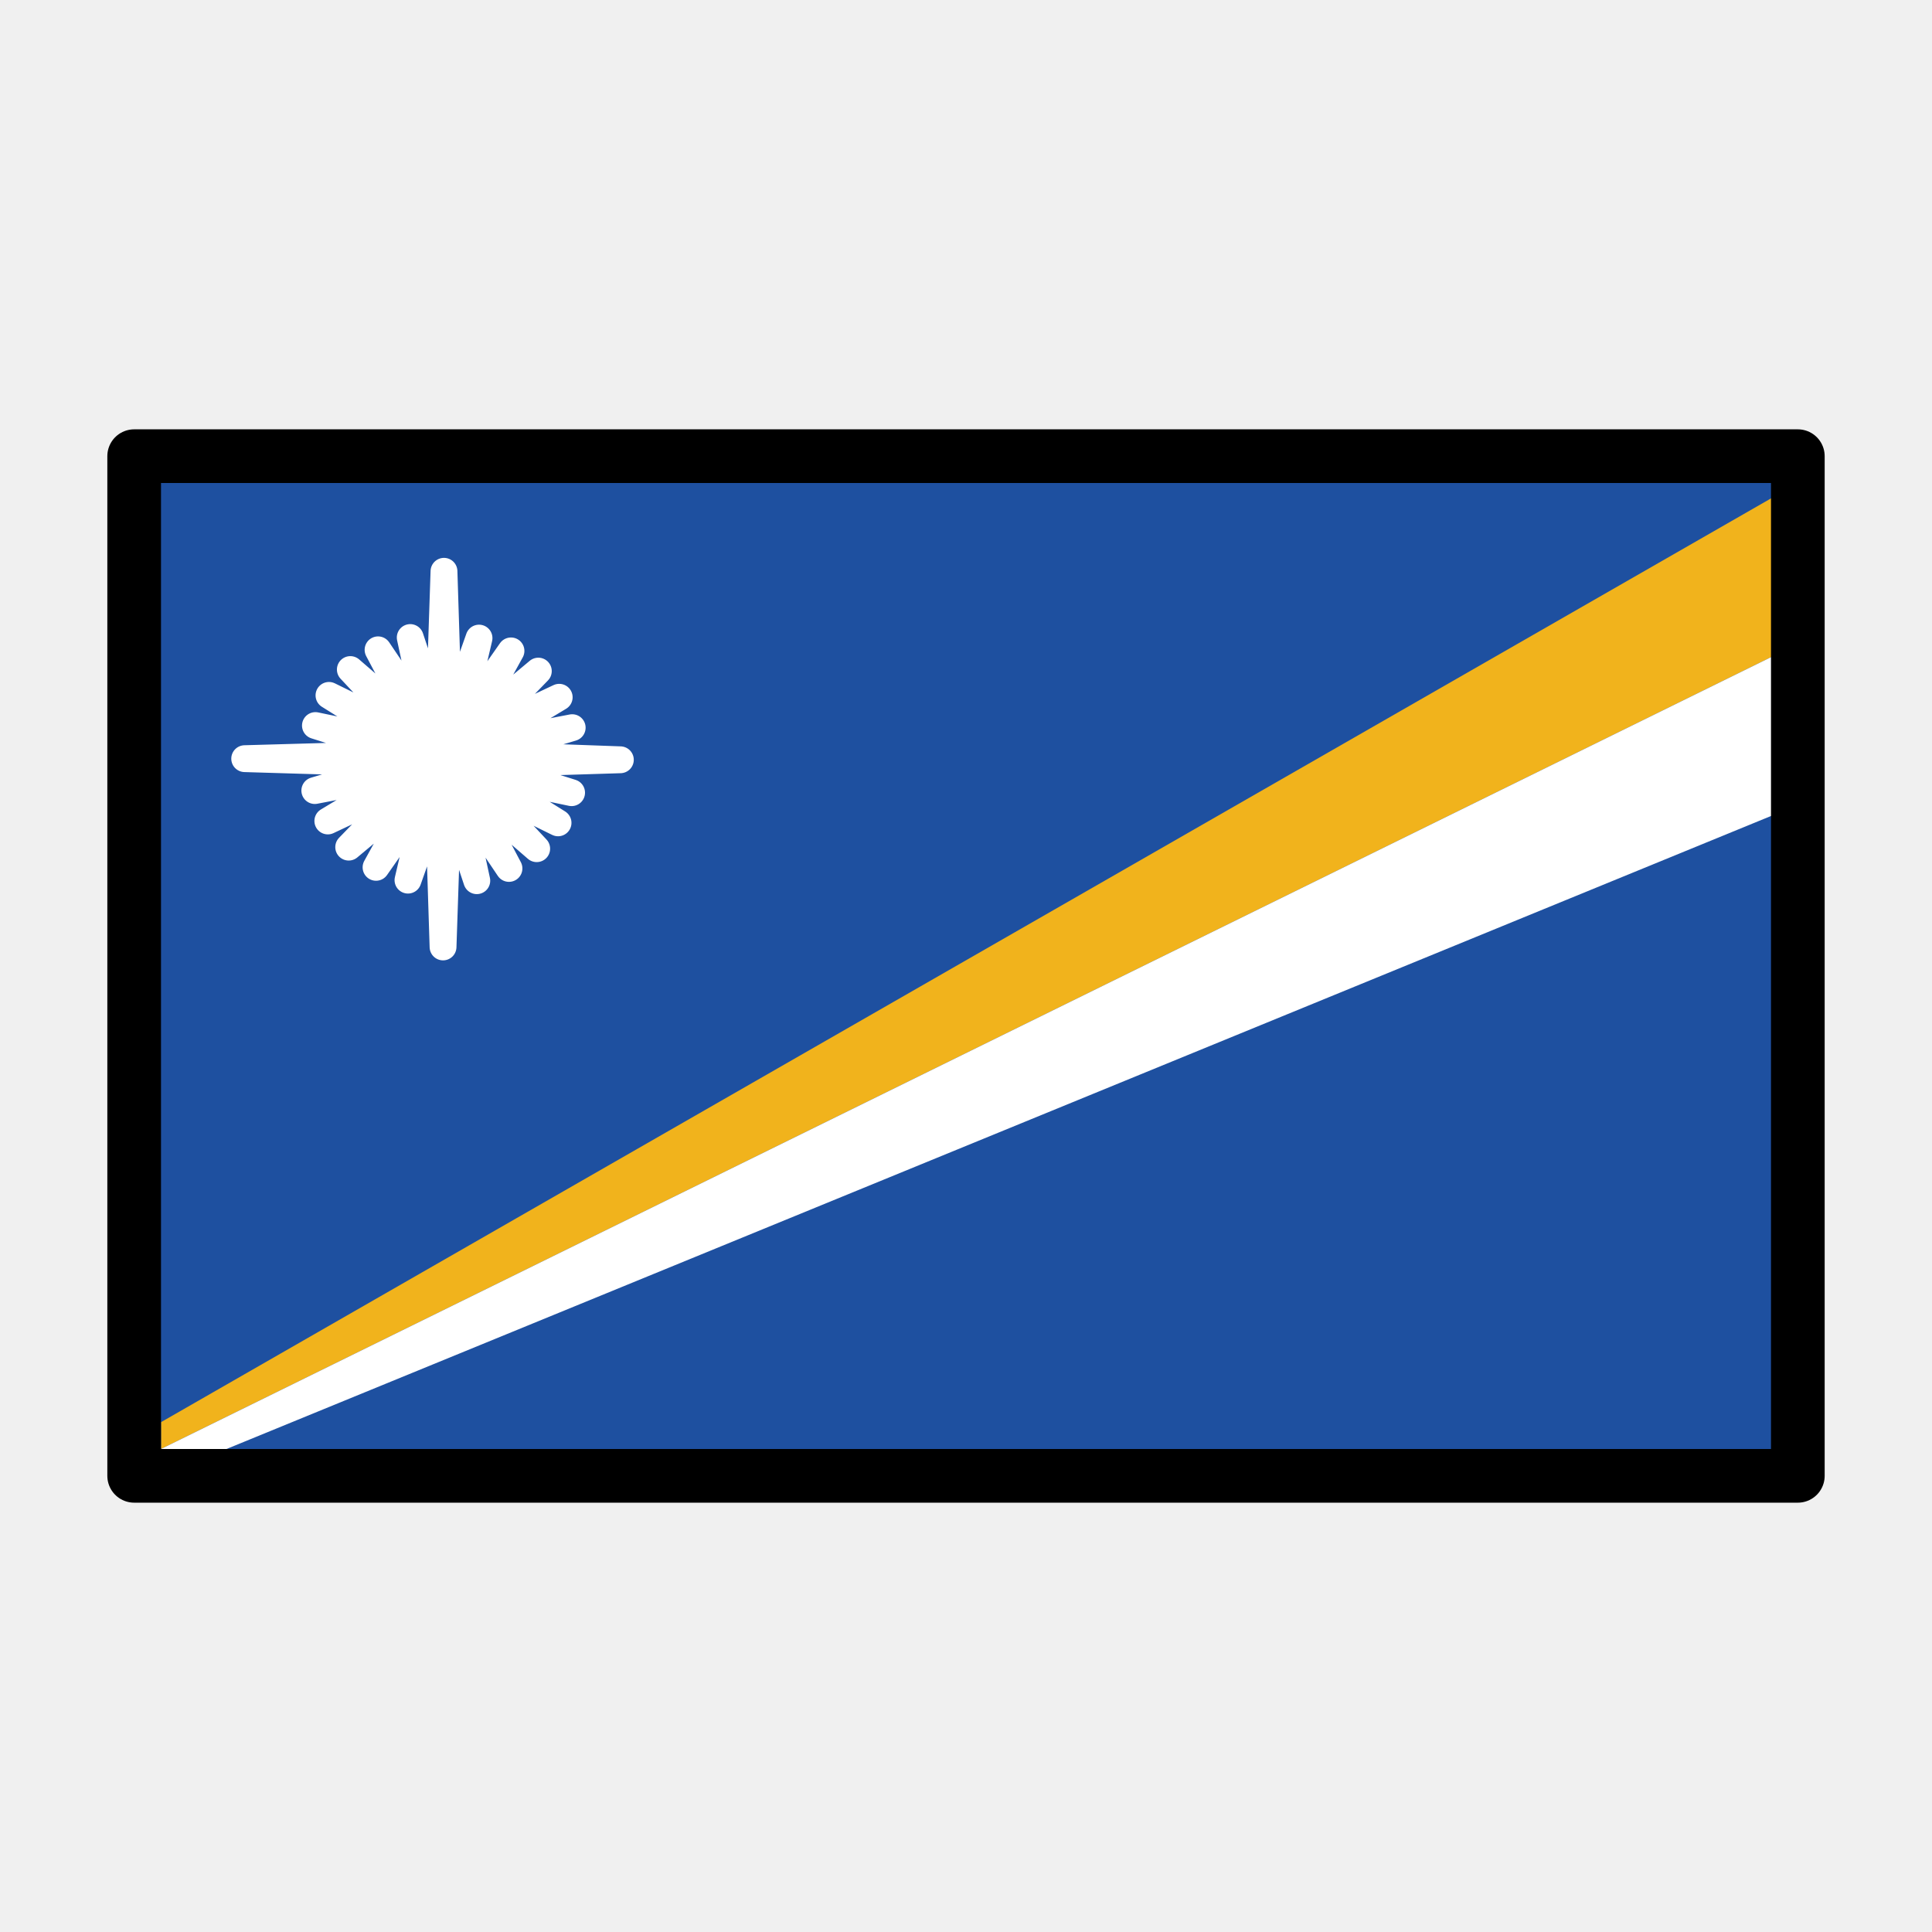
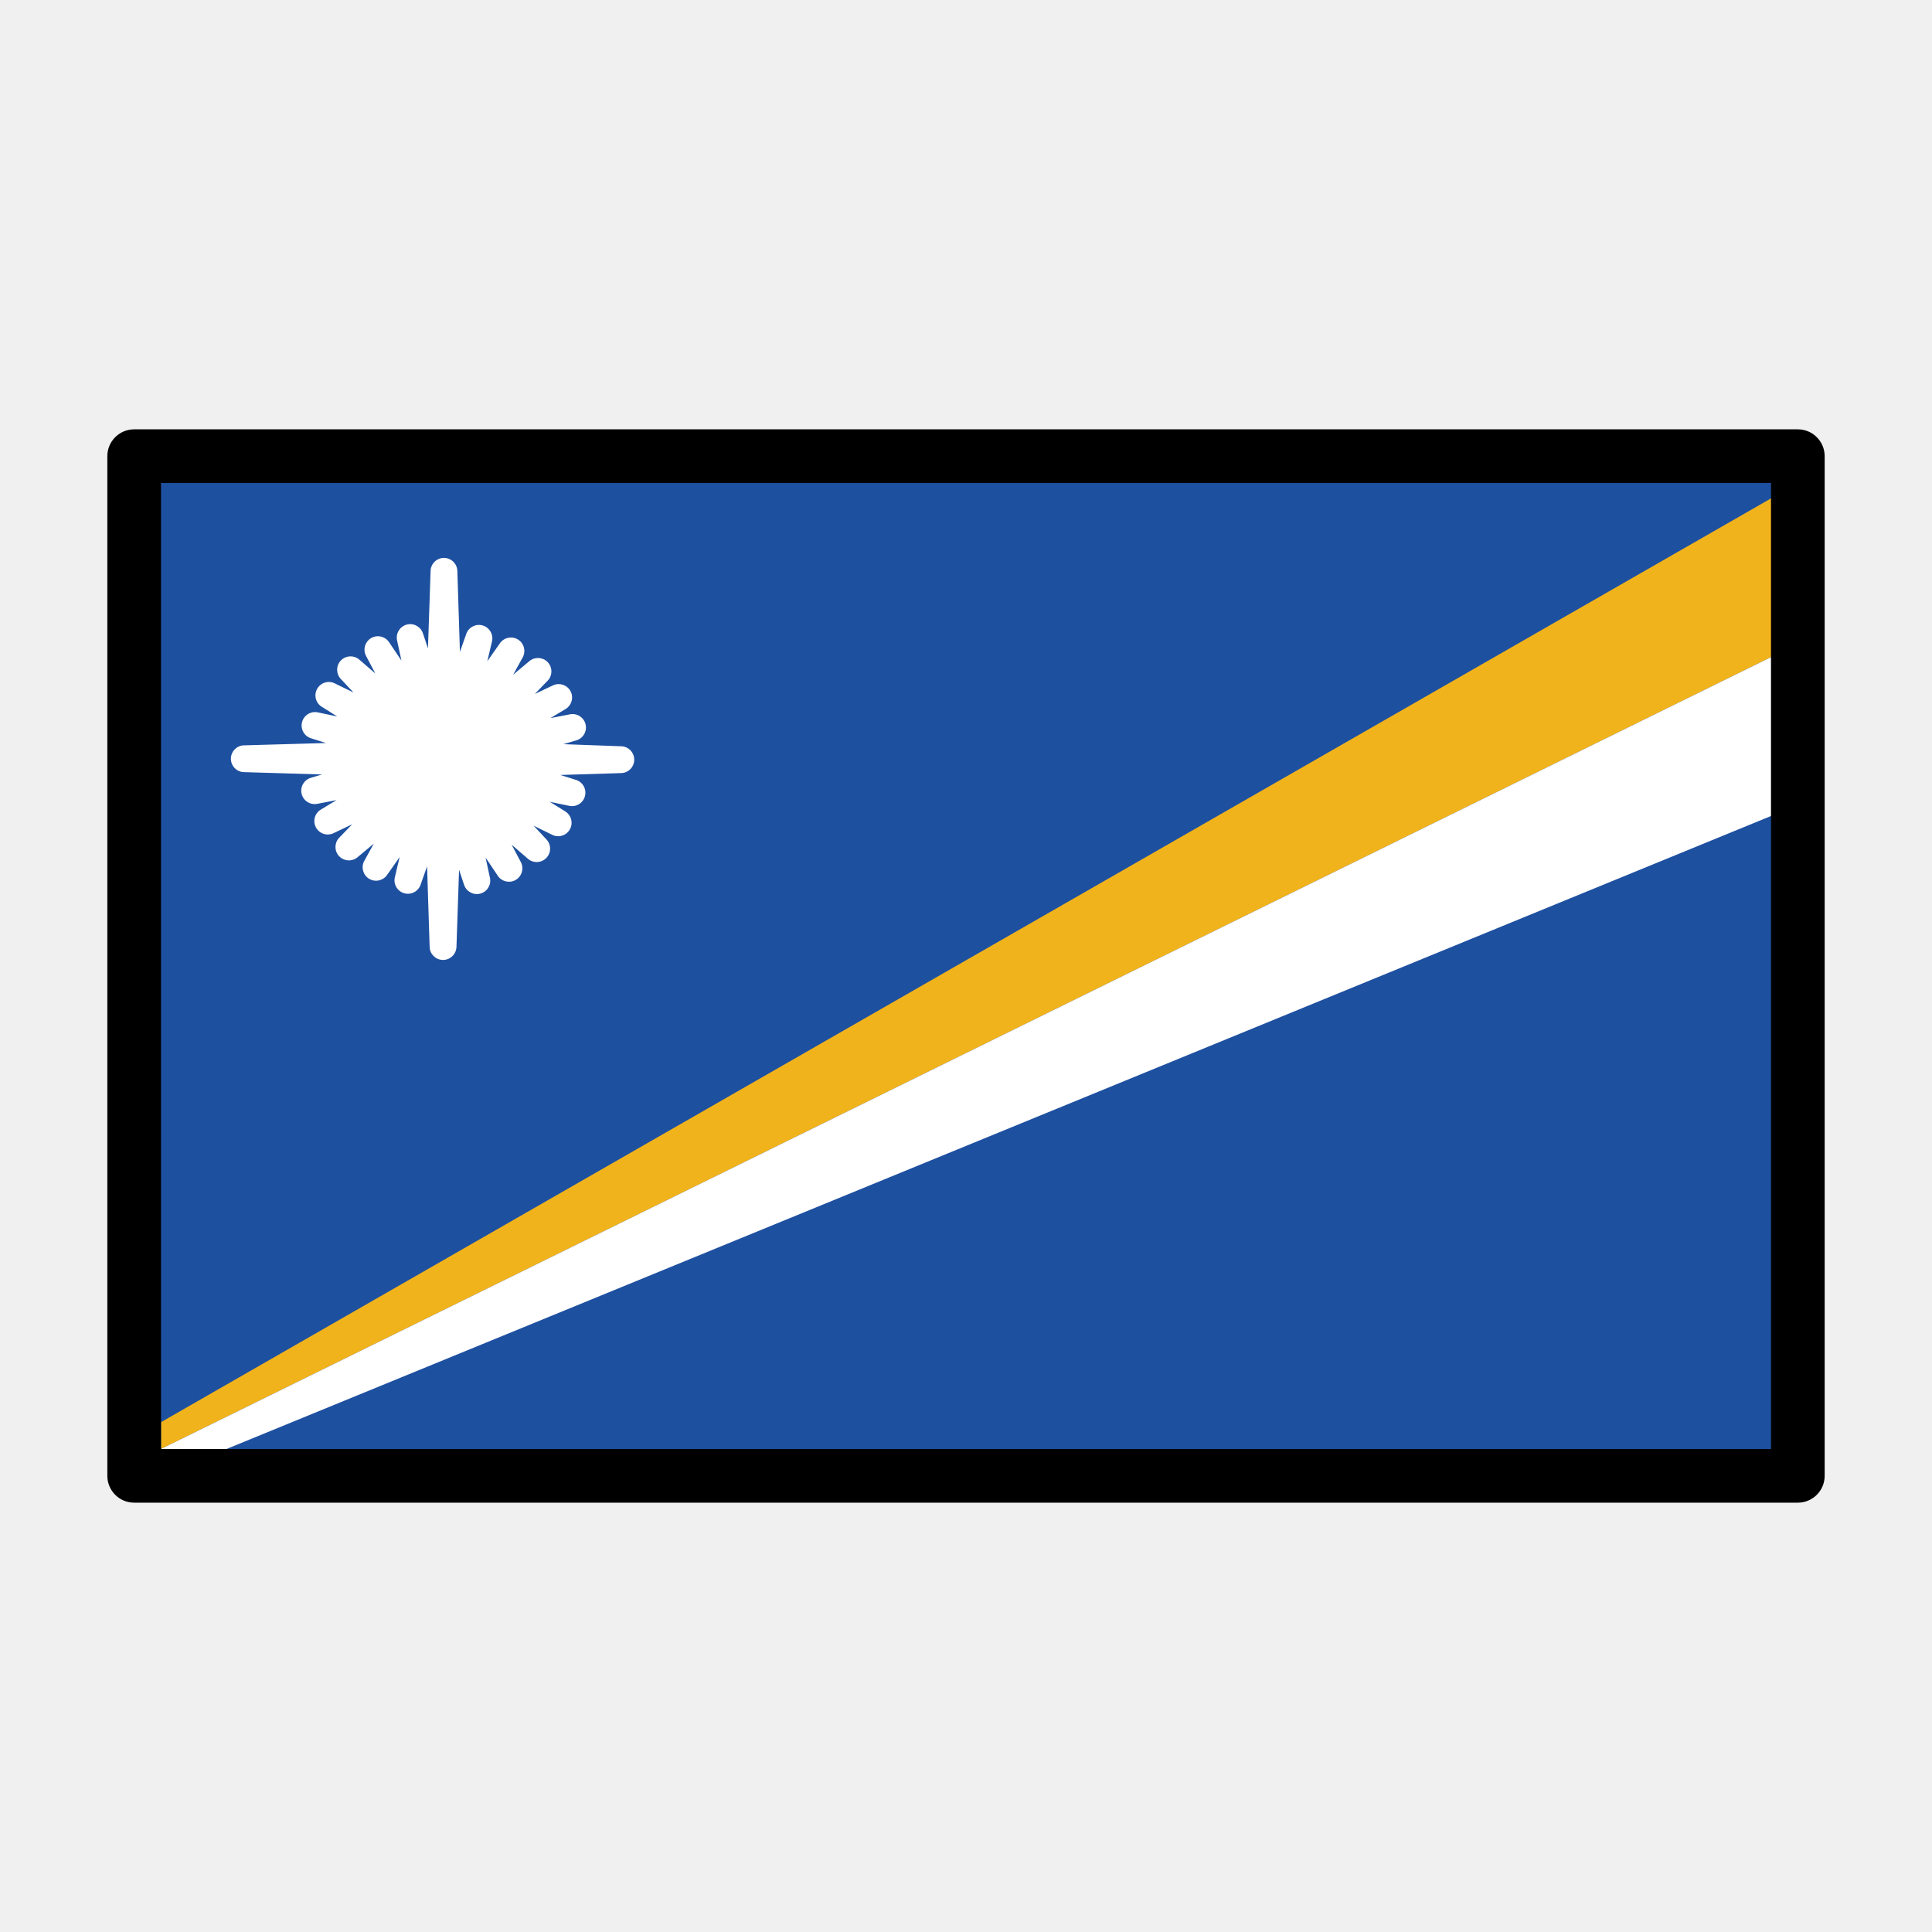
- <svg xmlns="http://www.w3.org/2000/svg" id="emoji" viewBox="0 0 72 72">
-   <g id="color">
-     <rect x="5" y="17" width="62" height="38" fill="#1e50a0" />
-     <polygon fill="#f1b31c" points="67 24 67 18 6 53 6 54 67 24" />
-     <polygon fill="#fff" points="67 30 67 24 6 54 6 55 67 30" />
-     <polygon fill="#fff" stroke="#fff" stroke-linecap="round" stroke-linejoin="round" points="16.725 26.966 17.852 23.78 17.081 27.059 19.043 24.257 17.4 27.236 20.062 25.01 17.659 27.485 20.84 25.985 17.841 27.789 21.324 27.118 17.933 28.127 23.119 28.315 17.93 28.476 21.302 29.541 17.831 28.813 20.797 30.665 17.644 29.113 20.001 31.628 17.38 29.358 18.968 32.364 17.059 29.53 17.769 32.821 16.701 29.617 16.511 35.29 16.331 29.614 15.204 32.8 15.975 29.521 14.014 32.323 15.657 29.344 12.995 31.57 15.398 29.095 12.217 30.595 15.216 28.791 11.732 29.462 15.123 28.453 9.119 28.273 15.127 28.104 11.755 27.039 15.225 27.768 12.26 25.915 15.413 27.467 13.056 24.952 15.677 27.222 14.089 24.217 15.998 27.05 15.288 23.759 16.356 26.963 16.546 21.29 16.725 26.966" />
-   </g>
-   <g id="line">
-     <rect x="5" y="17" width="62" height="38" fill="none" stroke="#000" stroke-linecap="round" stroke-linejoin="round" stroke-width="2" />
-   </g>
+ <svg xmlns="http://www.w3.org/2000/svg" id="emoji" viewBox="0 0 72 72" version="1.1">
+   <defs id="defs4945" />
+   <path id="path5112" style="fill:#1e50a0" d="M 5,17 H 67 V 55 H 5 Z" />
+   <path id="path5115" style="fill:#f1b31c" d="m 6,53 v 1 L 67,24 v -6 z" />
+   <path id="path5118" style="fill:#ffffff" d="m 6,54 v 1 L 67,30 v -6 z" />
+   <path style="color:#000000;fill:#ffffff;stroke-linecap:round;stroke-linejoin:round" d="m 17.081,27.059 1.962,-2.802 -1.643,2.979 2.662,-2.226 -2.403,2.475 3.181,-1.5 -2.999,1.804 3.483,-0.671 -3.391,1.009 5.186,0.188 -5.189,0.161 3.372,1.065 -3.471,-0.728 2.966,1.852 -3.153,-1.552 2.357,2.515 -2.621,-2.27 1.588,3.006 -1.909,-2.834 0.71,3.291 -1.068,-3.204 -0.19,5.673 -0.18,-5.676 -1.127,3.186 0.771,-3.279 -1.961,2.802 1.643,-2.979 -2.662,2.226 2.403,-2.475 -3.181,1.5 2.999,-1.804 -3.484,0.671 3.391,-1.009 -6.004,-0.18 6.008,-0.169 -3.372,-1.065 3.47,0.729 -2.965,-1.853 3.153,1.552 -2.357,-2.515 2.621,2.27 -1.588,-3.005 1.909,2.833 -0.71,-3.291 1.068,3.204 0.19,-5.673 0.179,5.676 1.127,-3.186 z" id="path5109" />
+   <path style="color:#000000;fill:#ffffff;stroke-linecap:round;stroke-linejoin:round" d="m 16.547,20.791 a 0.5,0.5 0 0 0 -0.5,0.482 l -0.098,2.891 -0.188,-0.562 a 0.5,0.5 0 0 0 -0.963,0.264 l 0.162,0.752 -0.457,-0.68 a 0.5,0.5 0 0 0 -0.857,0.514 l 0.342,0.648 -0.605,-0.525 a 0.5,0.5 0 0 0 -0.691,0.719 l 0.482,0.514 -0.648,-0.316 -0.045,-0.023 a 0.5,0.5 0 0 0 -0.486,0.873 l 0.574,0.359 -0.711,-0.15 a 0.5,0.5 0 0 0 -0.254,0.967 l 0.545,0.172 -3.014,0.086 h -0.029 a 0.5,0.5 0 0 0 -0.002,1 h 0.029 l 2.869,0.086 -0.412,0.123 a 0.5,0.5 0 0 0 0.236,0.971 l 0.717,-0.139 -0.584,0.352 a 0.5,0.5 0 0 0 0.471,0.881 L 13.125,30.719 l -0.451,0.467 -0.037,0.037 a 0.5,0.5 0 0 0 0.68,0.73 l 0.613,-0.512 -0.354,0.641 a 0.5,0.5 0 0 0 0.848,0.527 l 0.469,-0.668 -0.176,0.744 a 0.5,0.5 0 0 0 0.959,0.281 l 0.24,-0.68 0.096,3.02 a 0.5,0.5 0 0 0 0.998,0 l 0.002,-0.033 v -0.012 l 0.096,-2.846 0.188,0.562 a 0.5,0.5 0 0 0 0.963,-0.264 l -0.162,-0.752 0.457,0.68 a 0.5,0.5 0 0 0 0.857,-0.512 l -0.344,-0.65 0.607,0.525 a 0.5,0.5 0 0 0 0.691,-0.721 l -0.479,-0.512 0.645,0.316 0.045,0.023 a 0.5,0.5 0 0 0 0.486,-0.873 l -0.574,-0.357 0.711,0.148 a 0.5,0.5 0 0 0 0.254,-0.967 l -0.57,-0.18 2.252,-0.07 a 0.5,0.5 0 0 0 0.002,-1 l -2.139,-0.078 0.469,-0.139 a 0.5,0.5 0 0 0 -0.238,-0.971 l -0.715,0.139 0.584,-0.352 A 0.5,0.5 0 0 0 20.627,25.533 l -0.695,0.328 0.451,-0.467 0.037,-0.037 A 0.5,0.5 0 0 0 19.742,24.627 L 19.125,25.143 19.48,24.498 a 0.5,0.5 0 0 0 -0.848,-0.527 l -0.471,0.672 0.176,-0.748 a 0.5,0.5 0 0 0 -0.957,-0.281 l -0.24,0.68 -0.096,-3.02 a 0.5,0.5 0 0 0 -0.498,-0.482 z m -0.01,6.543 a 0.5,0.5 0 0 0 0.266,0.033 0.5,0.5 0 0 0 0.25,0.1 0.5,0.5 0 0 0 0.211,0.154 0.5,0.5 0 0 0 0.162,0.199 0.5,0.5 0 0 0 0.102,0.232 0.5,0.5 0 0 0 0.029,0.246 0.5,0.5 0 0 0 -0.035,0.246 0.5,0.5 0 0 0 -0.105,0.229 0.5,0.5 0 0 0 -0.164,0.197 0.5,0.5 0 0 0 -0.217,0.15 0.5,0.5 0 0 0 -0.25,0.098 0.5,0.5 0 0 0 -0.266,0.027 0.5,0.5 0 0 0 -0.211,-0.066 0.5,0.5 0 0 0 -0.324,-0.145 0.5,0.5 0 0 0 -0.195,-0.16 0.5,0.5 0 0 0 -0.137,-0.191 0.5,0.5 0 0 0 -0.076,-0.201 0.5,0.5 0 0 0 -0.025,-0.191 0.5,0.5 0 0 0 0.029,-0.213 0.5,0.5 0 0 0 0.078,-0.193 0.5,0.5 0 0 0 0.139,-0.186 0.5,0.5 0 0 0 0.205,-0.164 0.5,0.5 0 0 0 0.326,-0.139 0.5,0.5 0 0 0 0.209,-0.062 z" id="path5106" />
+   <path style="color:#000000;fill:#000000;stroke-linecap:round;stroke-linejoin:round;-inkscape-stroke:none" d="m 5,16 a 1,1 0 0 0 -1,1 v 38 a 1,1 0 0 0 1,1 h 62 a 1,1 0 0 0 1,-1 V 17 a 1,1 0 0 0 -1,-1 z m 1,2 H 66 V 54 H 6 Z" id="path5103" />
</svg>
